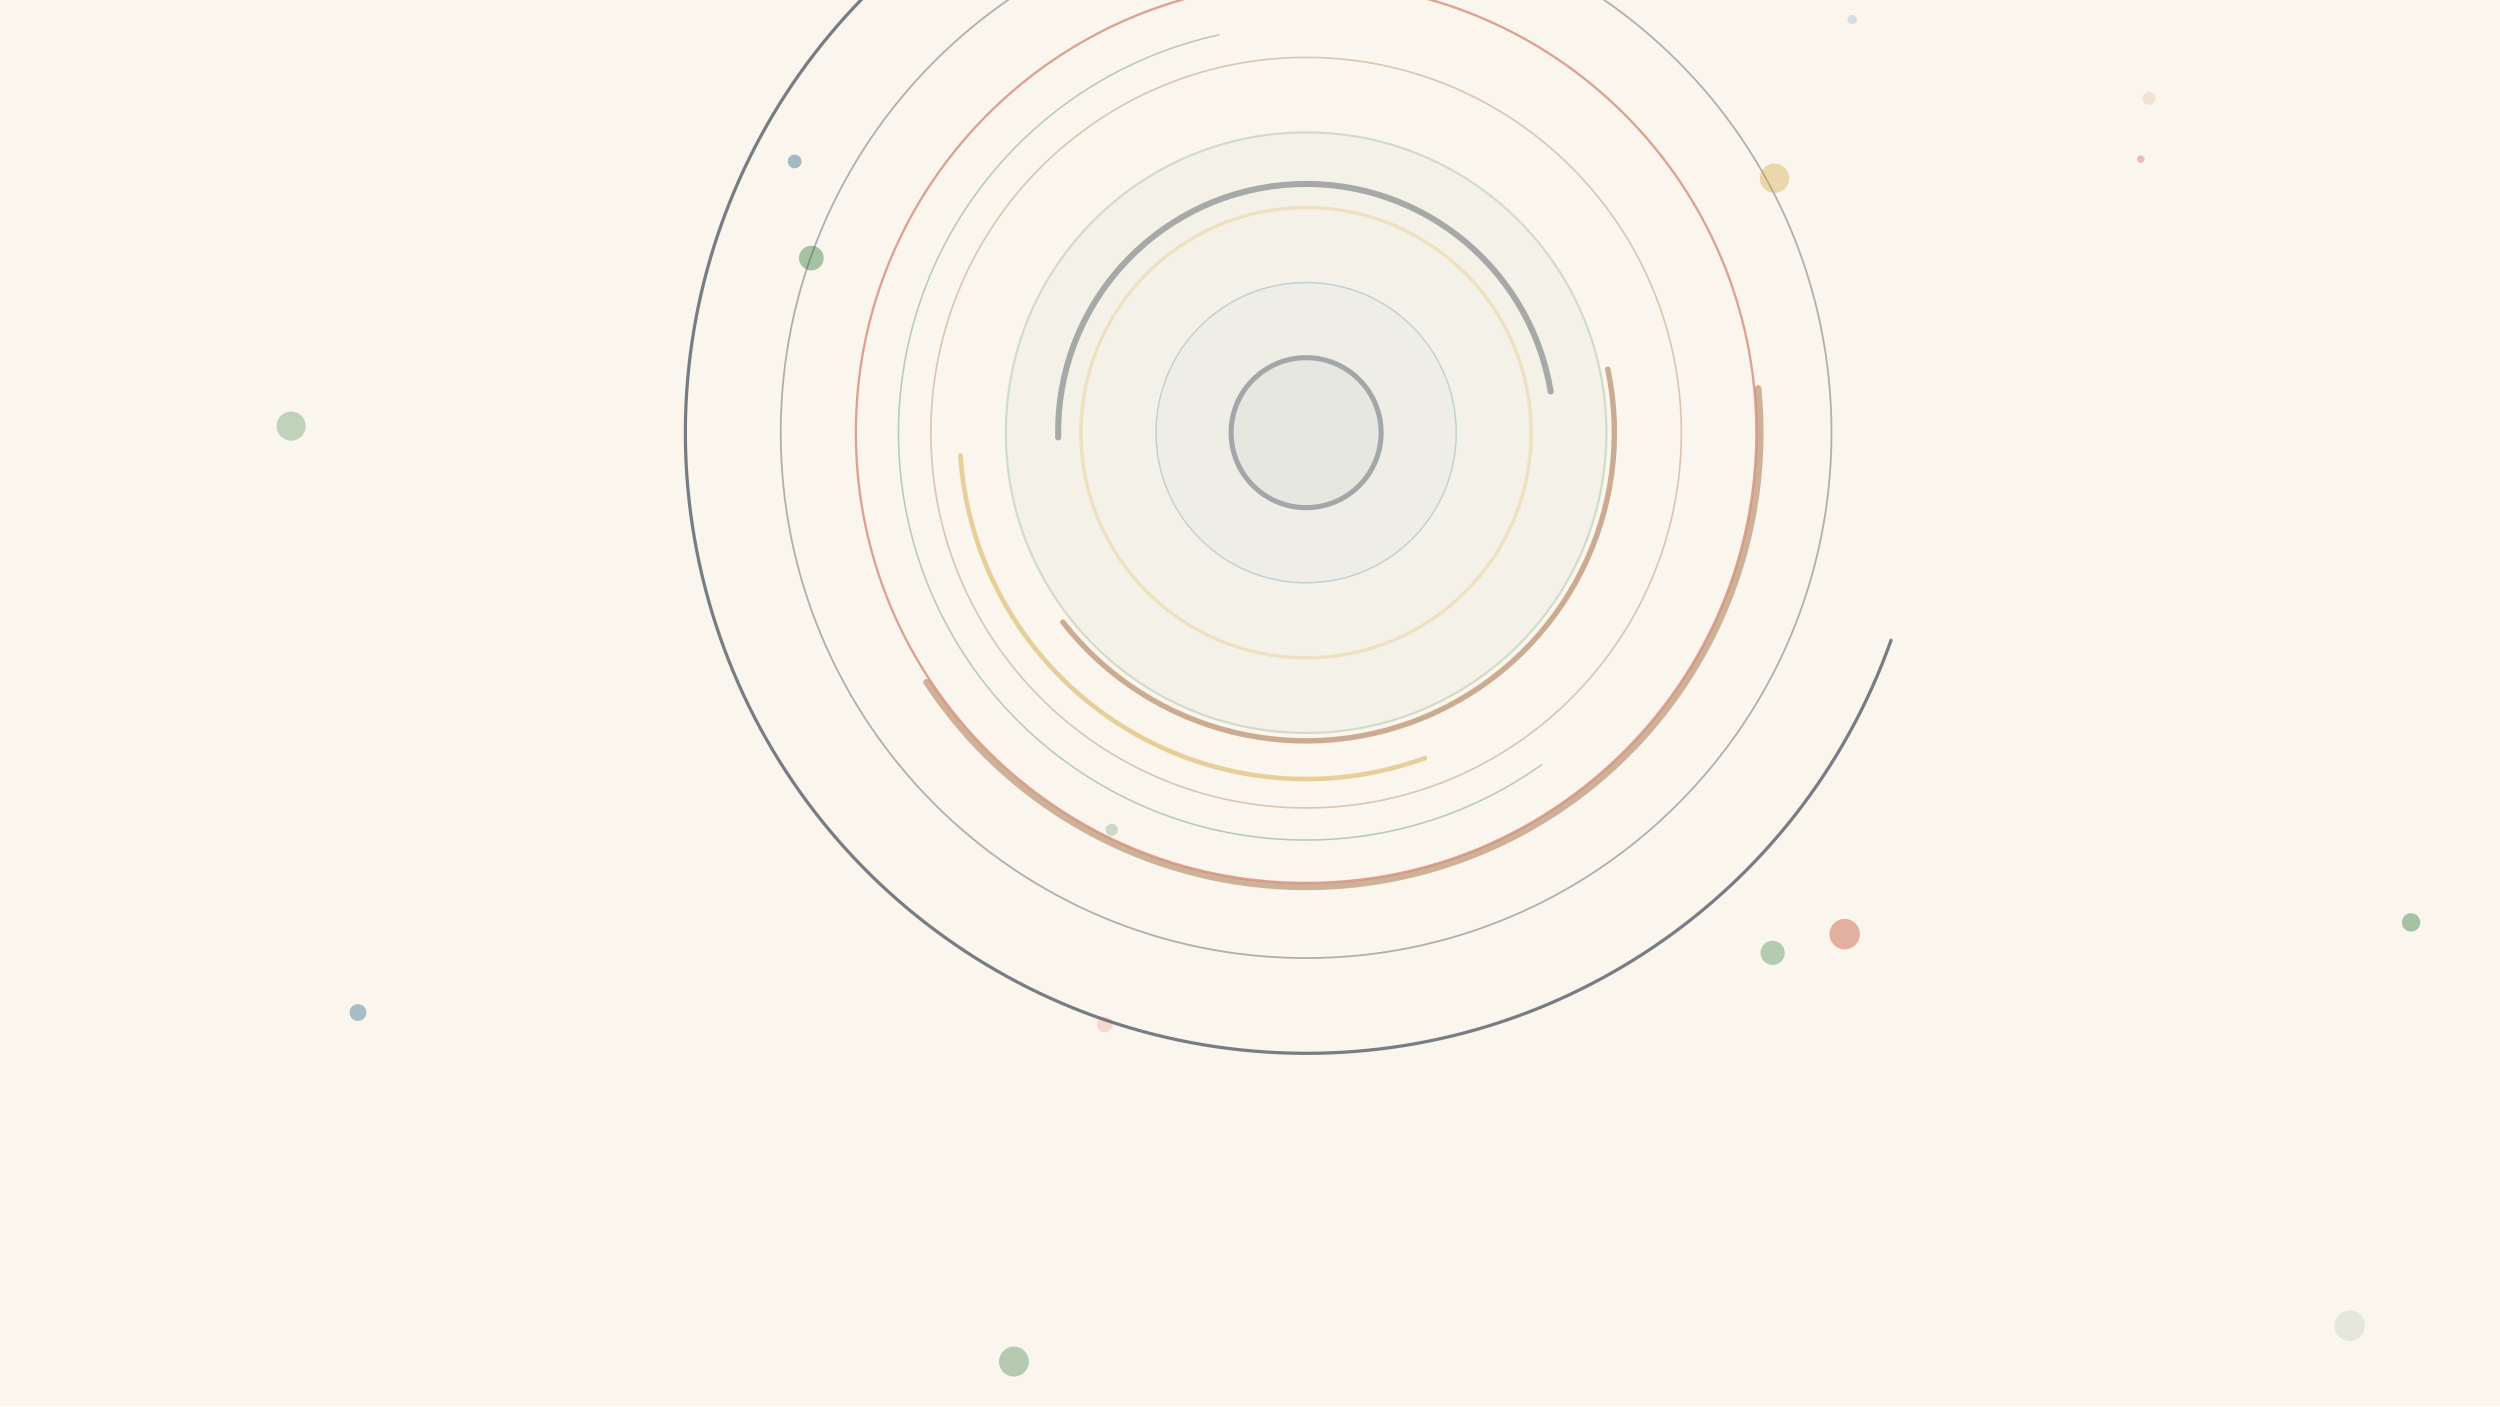
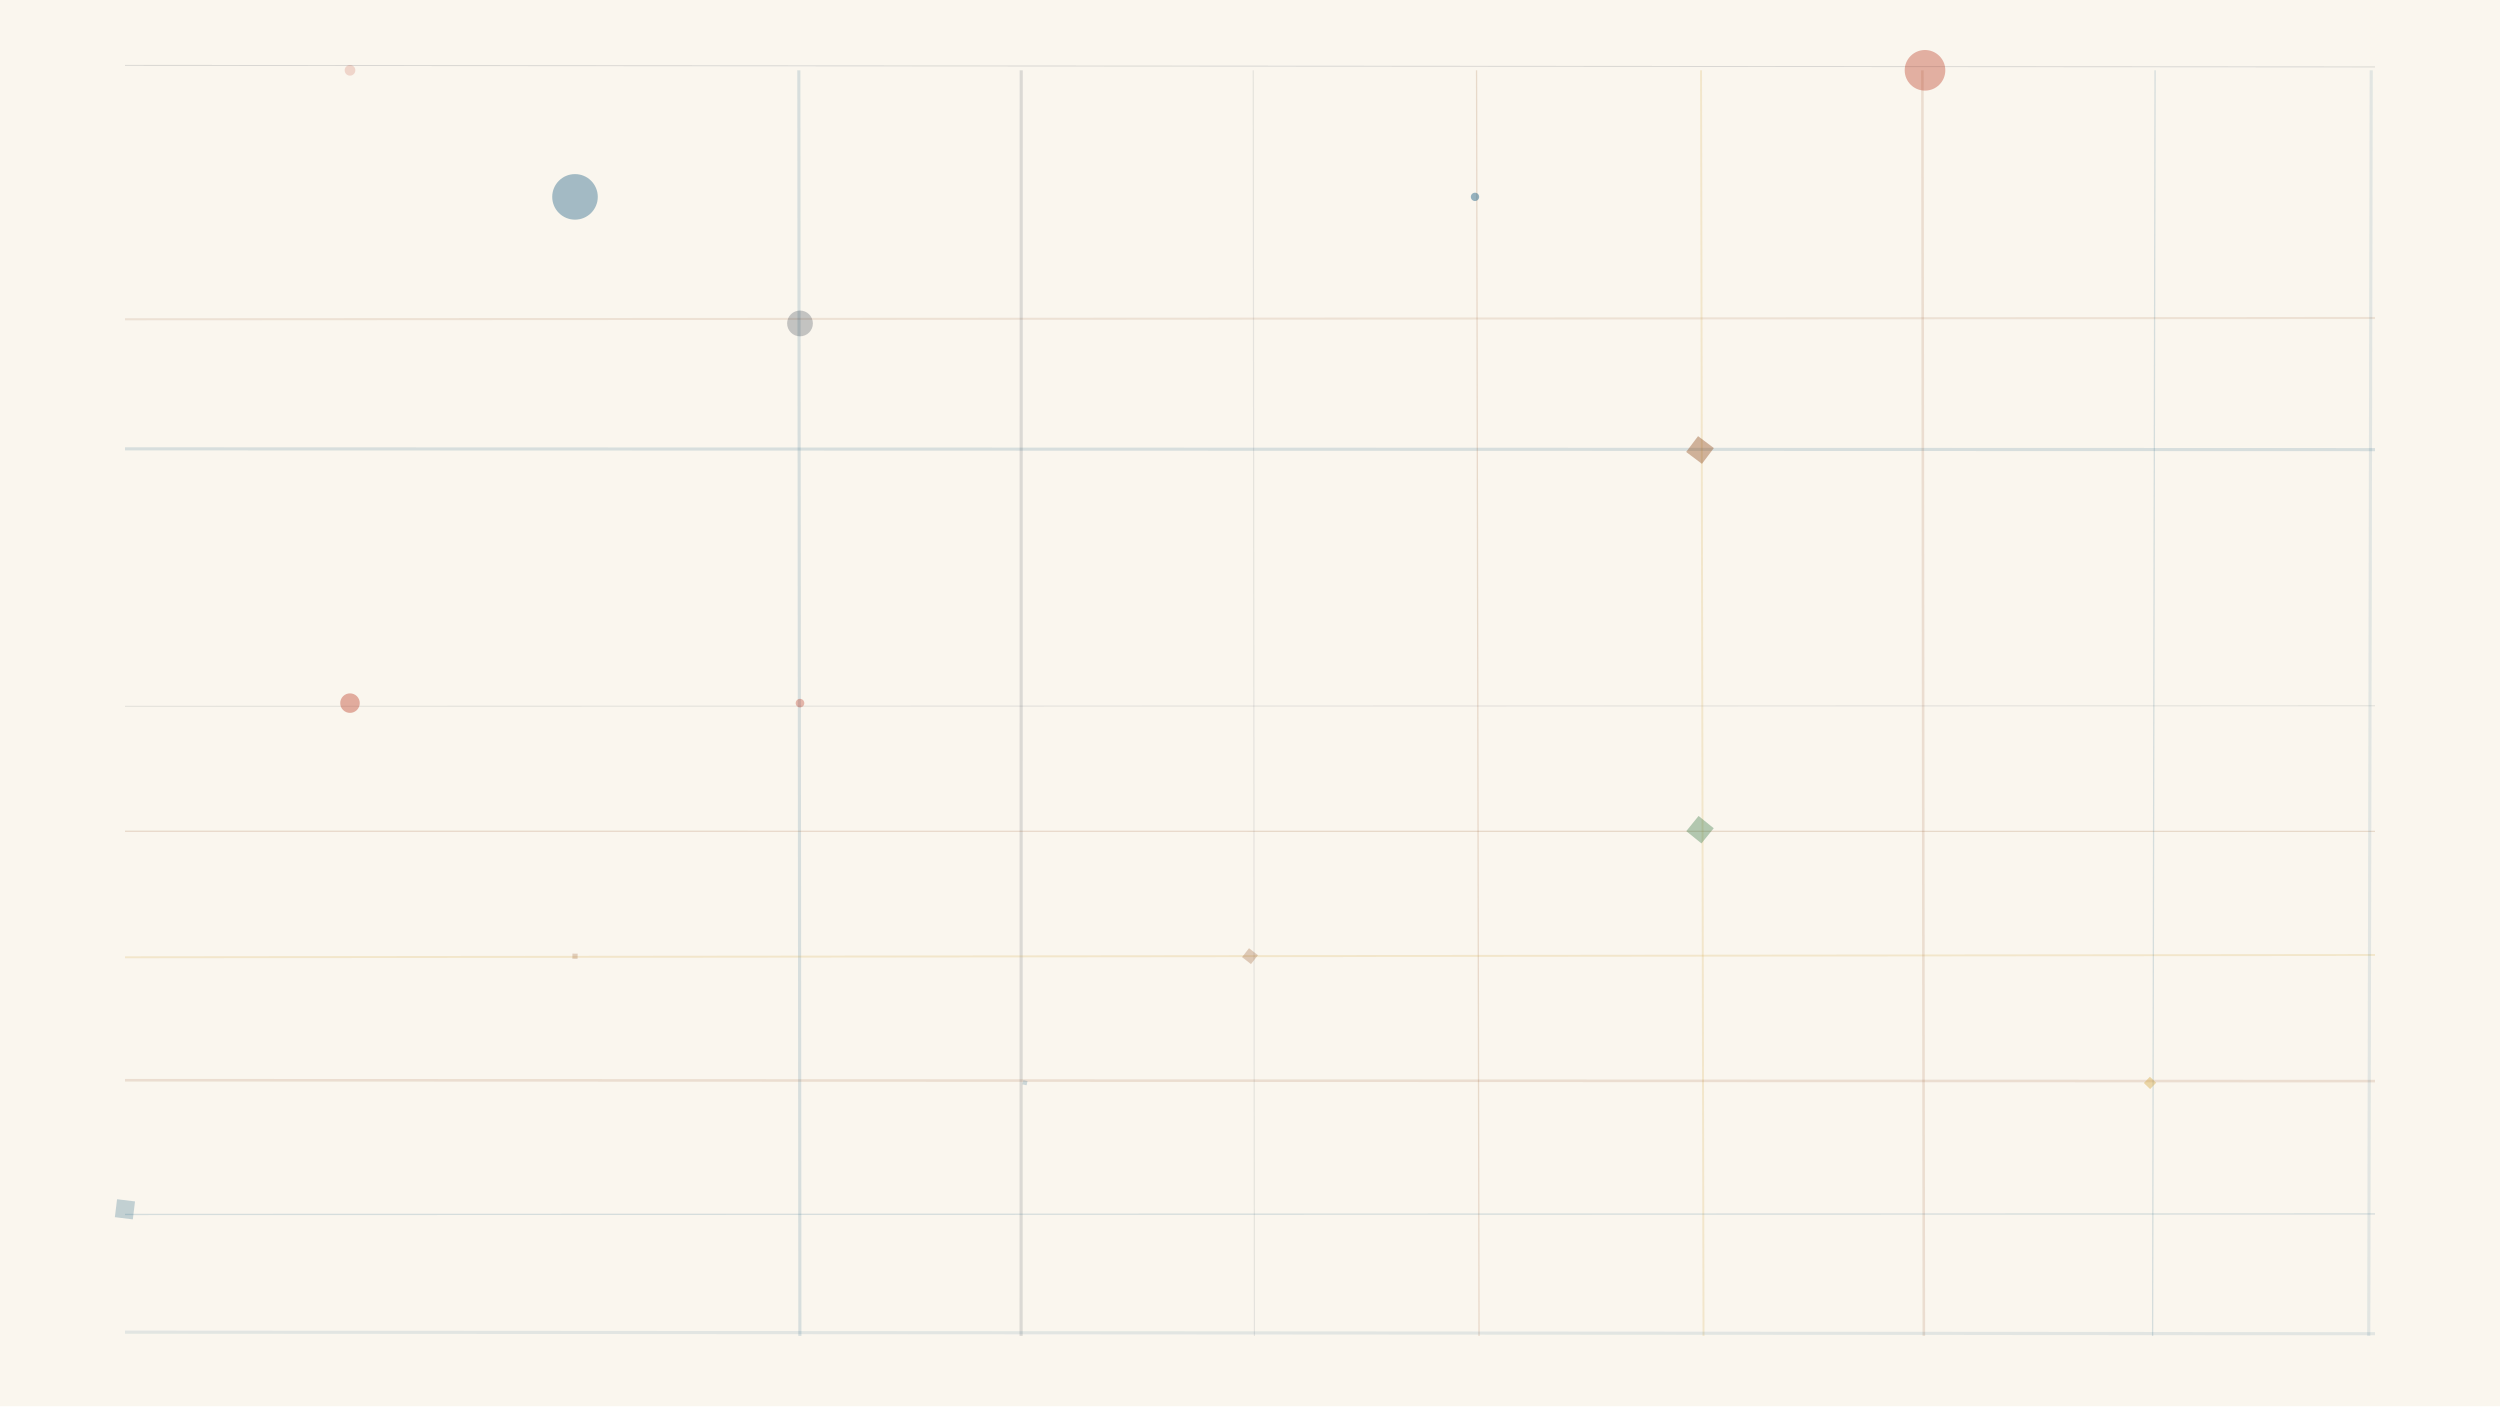
<svg xmlns="http://www.w3.org/2000/svg" viewBox="0 0 1920 1080" width="1920" height="1080">
  <rect width="1920" height="1080" fill="#FAF6EE" />
-   <circle cx="1003.098" cy="332.286" r="403.5" fill="none" fill-opacity="0.00" stroke="#0A1628" stroke-width="1.4" opacity="0.32" />
-   <circle cx="1003.098" cy="332.286" r="345.8" fill="none" fill-opacity="0.00" stroke="#B7311A" stroke-width="1.8" opacity="0.43" />
-   <circle cx="1003.098" cy="332.286" r="288.2" fill="none" fill-opacity="0.00" stroke="#8B4513" stroke-width="1.3" opacity="0.28" />
-   <circle cx="1003.098" cy="332.286" r="230.6" fill="#2B7038" fill-opacity="0.14" stroke="#2B7038" stroke-width="1.7" opacity="0.20" />
-   <circle cx="1003.098" cy="332.286" r="172.9" fill="none" fill-opacity="0.00" stroke="#D4A843" stroke-width="2.7" opacity="0.23" />
-   <circle cx="1003.098" cy="332.286" r="115.3" fill="#1B5E80" fill-opacity="0.09" stroke="#1B5E80" stroke-width="1.1" opacity="0.24" />
-   <circle cx="1003.098" cy="332.286" r="57.6" fill="#0A1628" fill-opacity="0.11" stroke="#0A1628" stroke-width="3.9" opacity="0.33" />
-   <path d="M 812.7 335.9 A 190.4 190.4 0 0 1 1190.9 300.6" fill="none" stroke="#0A1628" stroke-width="4.7" opacity="0.33" stroke-linecap="round" />
-   <path d="M 1184.1 587.3 A 312.8 312.8 0 1 1 936.0 26.8" fill="none" stroke="#2B7038" stroke-width="1.2" opacity="0.33" stroke-linecap="round" />
-   <path d="M 1094.3 582.2 A 266.1 266.1 0 0 1 737.6 349.9" fill="none" stroke="#D4A843" stroke-width="3.6" opacity="0.49" stroke-linecap="round" />
-   <path d="M 1234.8 283.6 A 236.8 236.8 0 0 1 816.3 477.8" fill="none" stroke="#8B4513" stroke-width="4.2" opacity="0.42" stroke-linecap="round" />
-   <path d="M 1350.3 298.2 A 348.9 348.9 0 0 1 711.5 523.9" fill="none" stroke="#8B4513" stroke-width="4.9" opacity="0.39" stroke-linecap="round" />
-   <path d="M 1452.3 491.8 A 476.7 476.7 0 1 1 753.2 -73.7" fill="none" stroke="#0A1628" stroke-width="2.5" opacity="0.54" stroke-linecap="round" />
-   <circle cx="1851.7" cy="708.4" r="7.1" fill="#2B7038" opacity="0.40" />
-   <circle cx="853.8" cy="637.3" r="4.7" fill="#2B7038" opacity="0.22" />
-   <circle cx="1422.5" cy="15.0" r="3.6" fill="#1B5E80" opacity="0.16" />
-   <circle cx="1804.6" cy="1018.1" r="11.8" fill="#2B7038" opacity="0.11" />
-   <circle cx="1361.4" cy="731.8" r="9.3" fill="#2B7038" opacity="0.33" />
-   <circle cx="623.1" cy="198.2" r="9.5" fill="#2B7038" opacity="0.40" />
-   <circle cx="848.5" cy="786.8" r="6.0" fill="#B7311A" opacity="0.14" />
-   <circle cx="1644.1" cy="122.2" r="2.9" fill="#B7311A" opacity="0.28" />
-   <circle cx="610.3" cy="124.0" r="5.3" fill="#1B5E80" opacity="0.39" />
-   <circle cx="223.6" cy="327.2" r="11.2" fill="#2B7038" opacity="0.28" />
-   <circle cx="1362.8" cy="136.9" r="11.3" fill="#D4A843" opacity="0.39" />
-   <circle cx="778.7" cy="1045.7" r="11.5" fill="#2B7038" opacity="0.33" />
-   <circle cx="1416.7" cy="717.4" r="11.7" fill="#B7311A" opacity="0.36" />
-   <circle cx="1650.5" cy="75.6" r="5.0" fill="#B7311A" opacity="0.11" />
-   <circle cx="274.9" cy="777.6" r="6.5" fill="#1B5E80" opacity="0.37" />
+   <line x1="96" y1="50.2" x2="1824" y2="51.4" stroke="#0A1628" stroke-width="0.7" opacity="0.15" />
+   <line x1="96" y1="245.2" x2="1824" y2="244.2" stroke="#8B4513" stroke-width="1.6" opacity="0.12" />
+   <line x1="96" y1="344.7" x2="1824" y2="345.3" stroke="#1B5E80" stroke-width="2.4" opacity="0.16" />
+   <line x1="613.5" y1="54" x2="614.3" y2="1026" stroke="#1B5E80" stroke-width="2.4" opacity="0.16" />
+   <line x1="784.3" y1="54" x2="784.2" y2="1026" stroke="#0A1628" stroke-width="2.4" opacity="0.13" />
+   <line x1="96" y1="542.5" x2="1824" y2="542.0" stroke="#0A1628" stroke-width="0.9" opacity="0.09" />
+   <line x1="962.5" y1="54" x2="963.4" y2="1026" stroke="#0A1628" stroke-width="0.9" opacity="0.09" />
+   <line x1="96" y1="638.4" x2="1824" y2="638.5" stroke="#8B4513" stroke-width="1.0" opacity="0.17" />
+   <line x1="1134.0" y1="54" x2="1135.9" y2="1026" stroke="#8B4513" stroke-width="1.0" opacity="0.17" />
+   <line x1="96" y1="735.2" x2="1824" y2="733.4" stroke="#D4A843" stroke-width="1.5" opacity="0.21" />
+   <line x1="1306.4" y1="54" x2="1308.3" y2="1026" stroke="#D4A843" stroke-width="1.5" opacity="0.21" />
+   <line x1="96" y1="829.6" x2="1824" y2="830.3" stroke="#8B4513" stroke-width="2.0" opacity="0.14" />
+   <line x1="1476.4" y1="54" x2="1477.5" y2="1026" stroke="#8B4513" stroke-width="2.0" opacity="0.14" />
+   <line x1="96" y1="932.7" x2="1824" y2="932.3" stroke="#1B5E80" stroke-width="1.0" opacity="0.17" />
+   <line x1="1655.1" y1="54" x2="1653.2" y2="1026" stroke="#1B5E80" stroke-width="1.0" opacity="0.17" />
+   <line x1="96" y1="1023.1" x2="1824" y2="1024.3" stroke="#1B5E80" stroke-width="2.4" opacity="0.11" />
+   <line x1="1821.1" y1="54" x2="1819.2" y2="1026" stroke="#1B5E80" stroke-width="2.4" opacity="0.11" />
+   <rect x="89.0" y="921.8" width="13.9" height="13.9" fill="#1B5E80" opacity="0.25" transform="rotate(7 96.0 928.8)" />
+   <circle cx="268.8" cy="54.0" r="4.1" fill="#B7311A" opacity="0.17" />
+   <circle cx="268.8" cy="540.0" r="7.5" fill="#B7311A" opacity="0.38" />
+   <circle cx="441.6" cy="151.2" r="17.5" fill="#1B5E80" opacity="0.39" />
+   <rect x="439.6" y="732.4" width="4.0" height="4.0" fill="#8B4513" opacity="0.23" transform="rotate(1 441.6 734.4)" />
+   <circle cx="614.4" cy="248.4" r="9.9" fill="#0A1628" opacity="0.23" />
+   <circle cx="614.4" cy="540.0" r="3.3" fill="#B7311A" opacity="0.33" />
+   <rect x="785.5" y="829.9" width="3.3" height="3.3" fill="#1B5E80" opacity="0.21" transform="rotate(12 787.2 831.6)" />
+   <rect x="955.6" y="730.0" width="8.7" height="8.7" fill="#8B4513" opacity="0.26" transform="rotate(38 960.0 734.4)" />
+   <circle cx="1132.8" cy="151.2" r="3.2" fill="#1B5E80" opacity="0.45" />
+   <rect x="1298.0" y="338.0" width="15.2" height="15.2" fill="#8B4513" opacity="0.39" transform="rotate(37 1305.6 345.6)" />
+   <rect x="1298.1" y="629.7" width="15.0" height="15.0" fill="#2B7038" opacity="0.35" transform="rotate(39 1305.6 637.2)" />
+   <circle cx="1478.4" cy="54.0" r="15.6" fill="#B7311A" opacity="0.36" />
+   <rect x="1647.9" y="828.3" width="6.7" height="6.7" fill="#D4A843" opacity="0.42" transform="rotate(44 1651.2 831.6)" />
</svg>
